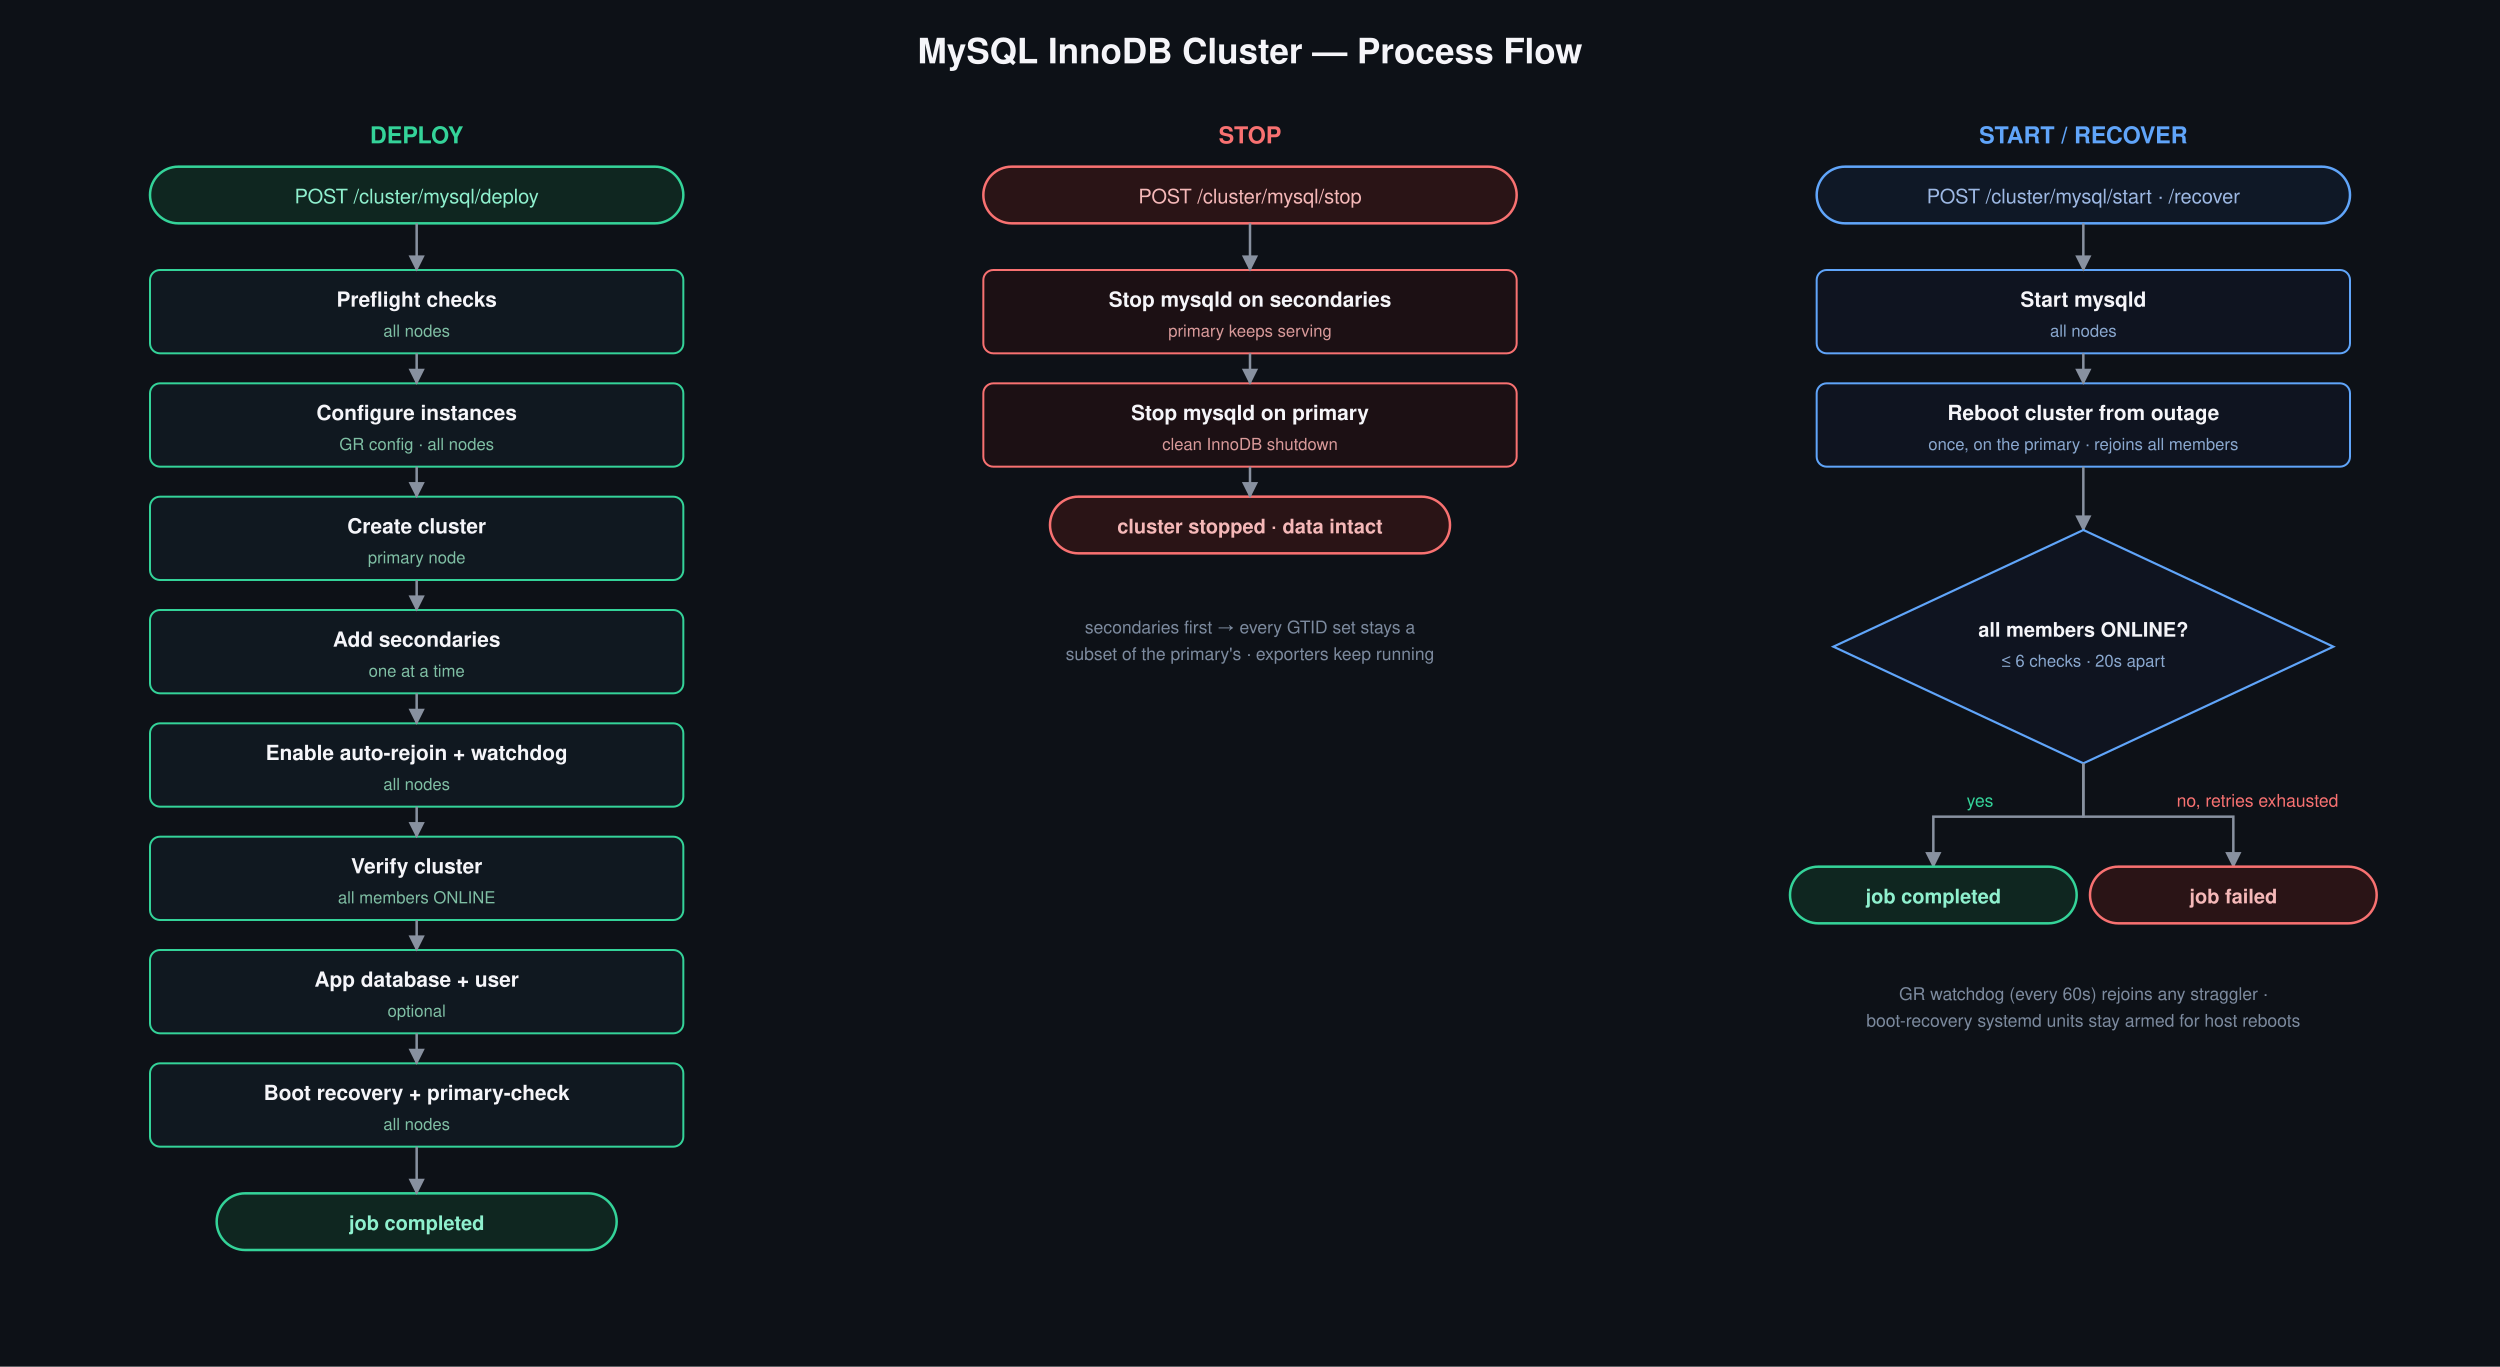
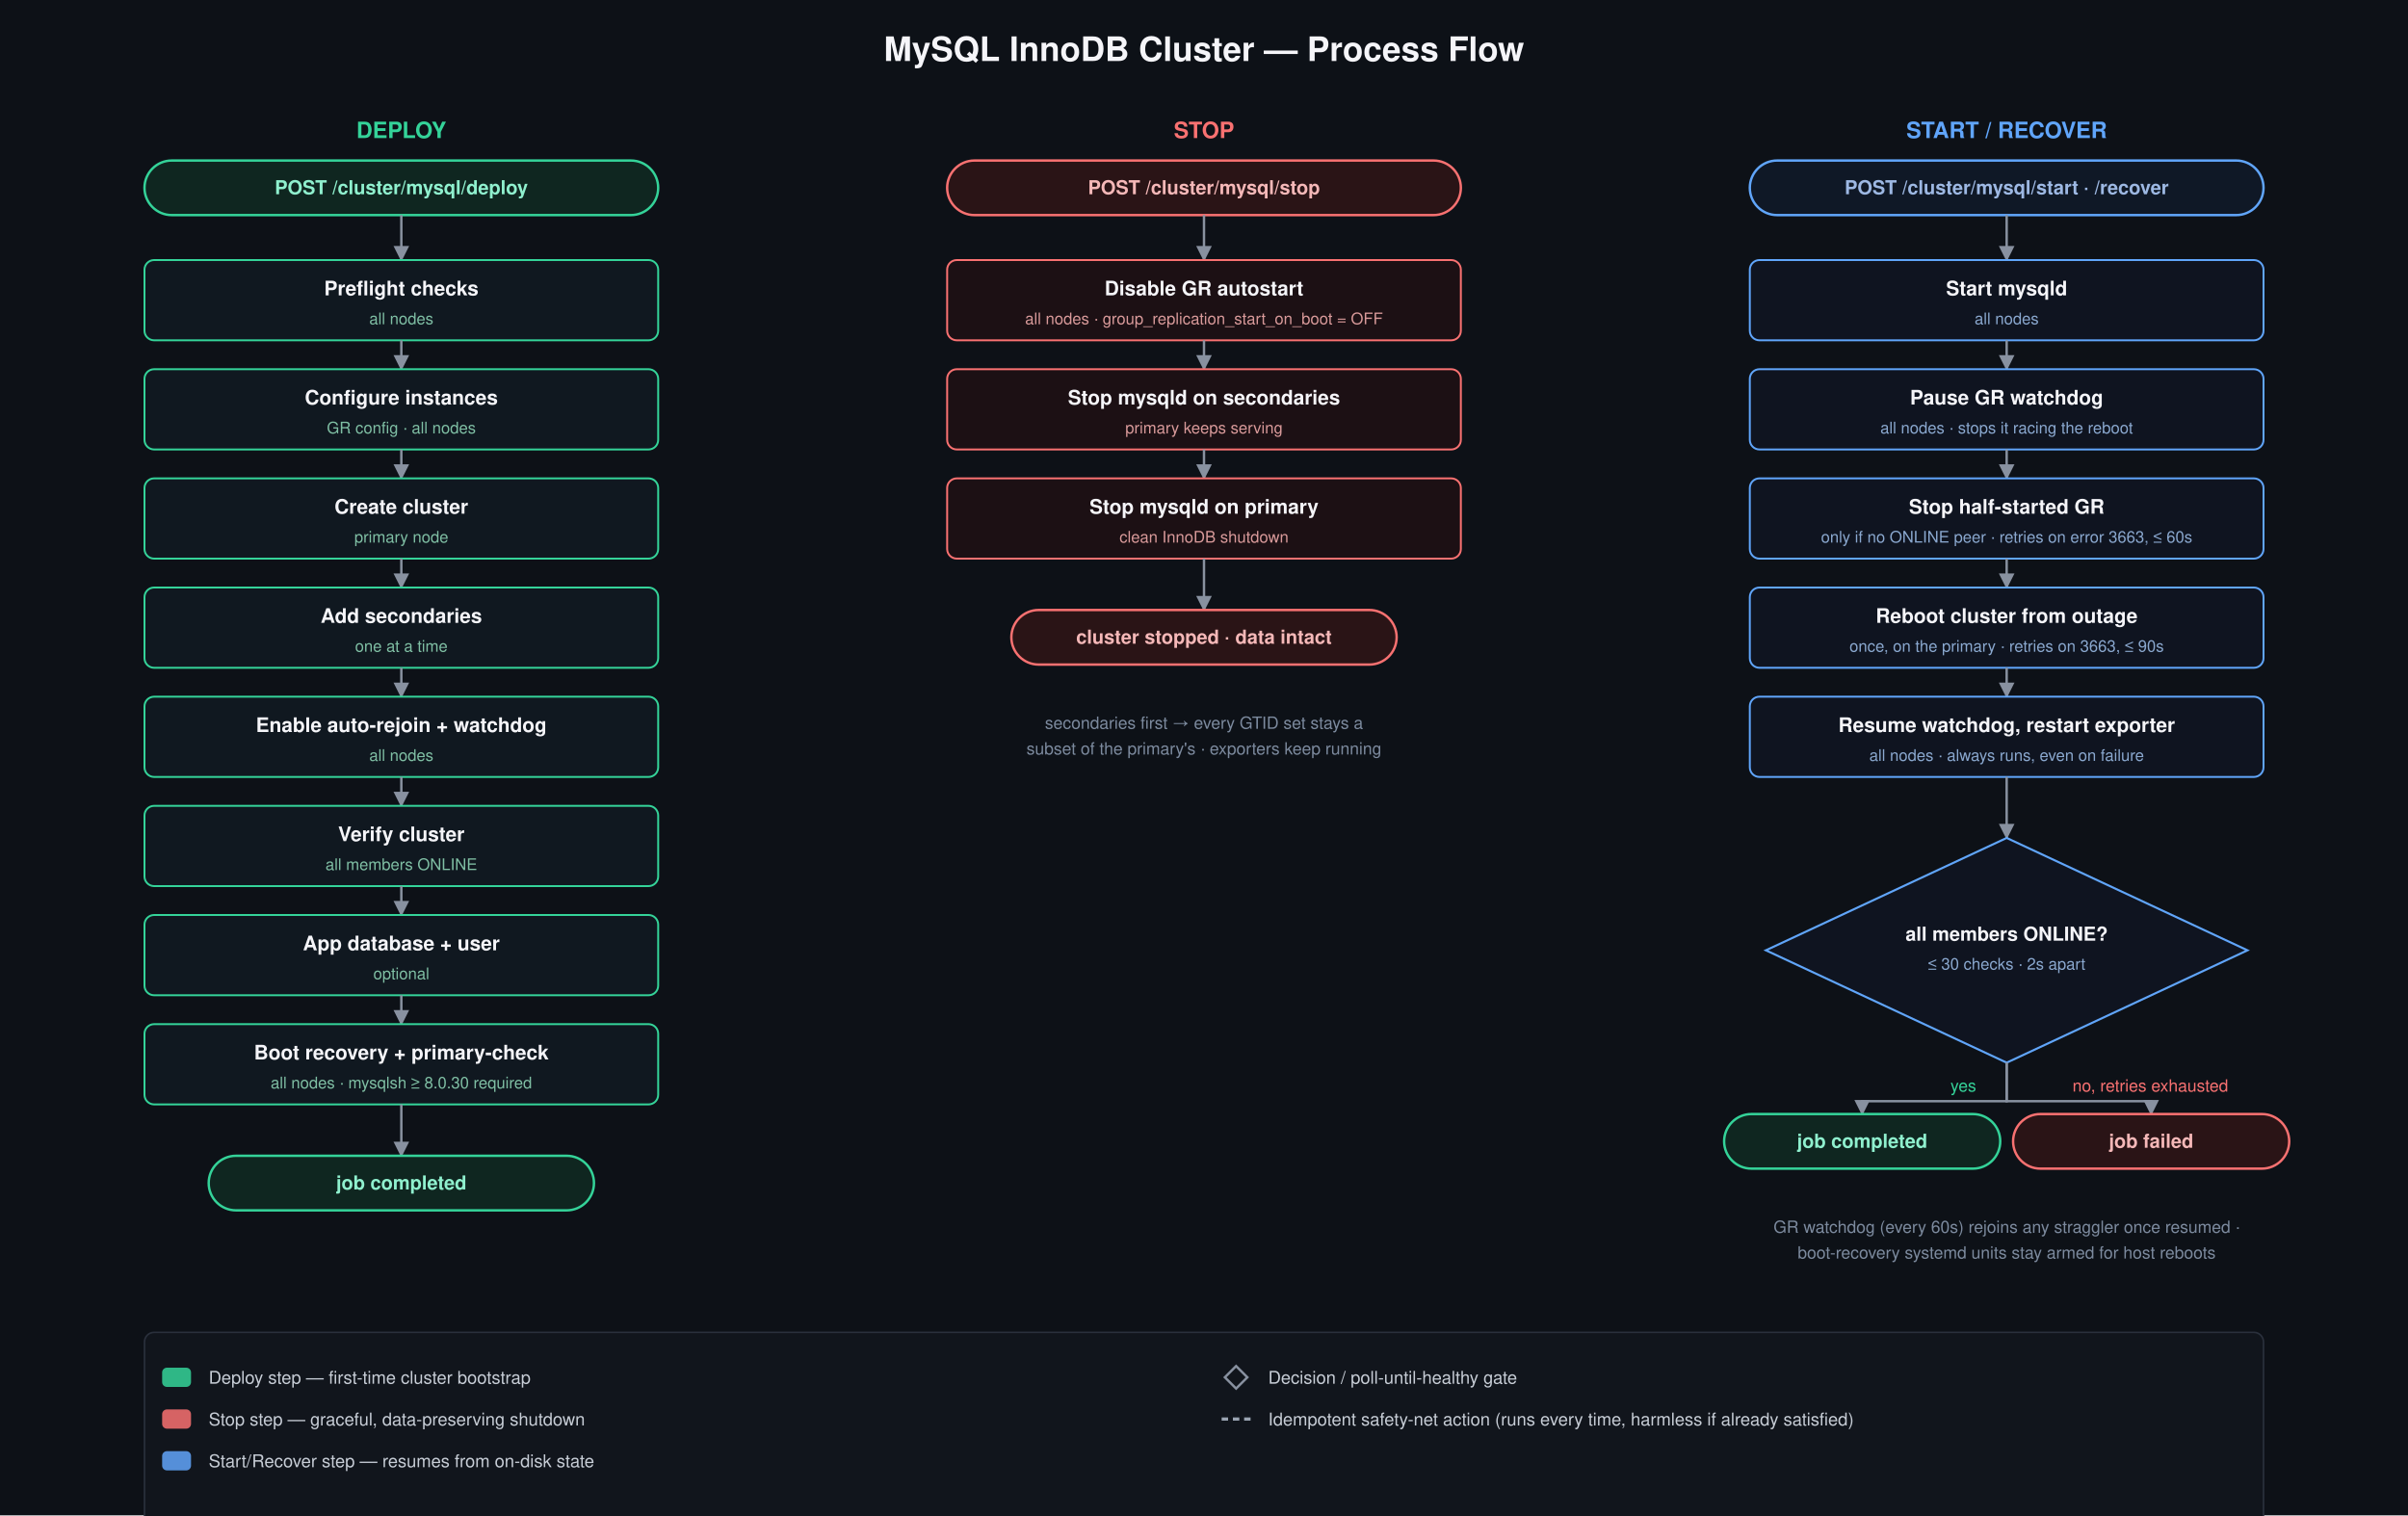
- <svg xmlns="http://www.w3.org/2000/svg" viewBox="0 0 1500 820" font-family="Segoe UI, Helvetica, Arial, sans-serif">
+ <svg xmlns="http://www.w3.org/2000/svg" viewBox="0 0 1500 944" font-family="Segoe UI, Helvetica, Arial, sans-serif">
  <defs>
    <marker id="m-a" viewBox="0 0 10 10" refX="9" refY="5" markerWidth="6.5" markerHeight="6.5" orient="auto-start-reverse">
      <path d="M0,0 L10,5 L0,10 z" fill="#8891a0" />
    </marker>
  </defs>
-   <rect x="0" y="0" width="1500" height="820" fill="#0d1117" />
+   <rect x="0" y="0" width="1500" height="944" fill="#0d1117" />
  <text x="750" y="38" text-anchor="middle" font-size="21" font-weight="600" fill="#f5f5f9">MySQL InnoDB Cluster — Process Flow</text>
  <text x="250" y="86" text-anchor="middle" font-size="14" font-weight="700" fill="#34d399">DEPLOY</text>
  <rect x="90" y="100" width="320" height="34" rx="17" fill="#0f2620" stroke="#34d399" stroke-width="1.5" />
-   <text x="250" y="122" text-anchor="middle" font-size="12" fill="#8ff0ce">POST /cluster/mysql/deploy</text>
+   <text x="250" y="121" text-anchor="middle" font-size="12" font-weight="600" fill="#8ff0ce">POST /cluster/mysql/deploy</text>
+   <line x1="250.0" y1="134" x2="250.0" y2="162" stroke="#8891a0" stroke-width="1.5" marker-end="url(#m-a)" />
  <rect x="90" y="162" width="320" height="50" rx="6" fill="#101820" stroke="#34d399" stroke-width="1.2" />
  <text x="250" y="184" text-anchor="middle" font-size="12.5" font-weight="600" fill="#f5f5f9">Preflight checks</text>
  <text x="250" y="202" text-anchor="middle" font-size="10" fill="#7fbfa4">all nodes</text>
+   <line x1="250.0" y1="212" x2="250.0" y2="230" stroke="#8891a0" stroke-width="1.5" marker-end="url(#m-a)" />
  <rect x="90" y="230" width="320" height="50" rx="6" fill="#101820" stroke="#34d399" stroke-width="1.2" />
  <text x="250" y="252" text-anchor="middle" font-size="12.5" font-weight="600" fill="#f5f5f9">Configure instances</text>
  <text x="250" y="270" text-anchor="middle" font-size="10" fill="#7fbfa4">GR config · all nodes</text>
+   <line x1="250.0" y1="280" x2="250.0" y2="298" stroke="#8891a0" stroke-width="1.5" marker-end="url(#m-a)" />
  <rect x="90" y="298" width="320" height="50" rx="6" fill="#101820" stroke="#34d399" stroke-width="1.2" />
  <text x="250" y="320" text-anchor="middle" font-size="12.5" font-weight="600" fill="#f5f5f9">Create cluster</text>
  <text x="250" y="338" text-anchor="middle" font-size="10" fill="#7fbfa4">primary node</text>
+   <line x1="250.0" y1="348" x2="250.0" y2="366" stroke="#8891a0" stroke-width="1.5" marker-end="url(#m-a)" />
  <rect x="90" y="366" width="320" height="50" rx="6" fill="#101820" stroke="#34d399" stroke-width="1.2" />
  <text x="250" y="388" text-anchor="middle" font-size="12.5" font-weight="600" fill="#f5f5f9">Add secondaries</text>
  <text x="250" y="406" text-anchor="middle" font-size="10" fill="#7fbfa4">one at a time</text>
+   <line x1="250.0" y1="416" x2="250.0" y2="434" stroke="#8891a0" stroke-width="1.5" marker-end="url(#m-a)" />
  <rect x="90" y="434" width="320" height="50" rx="6" fill="#101820" stroke="#34d399" stroke-width="1.2" />
  <text x="250" y="456" text-anchor="middle" font-size="12.5" font-weight="600" fill="#f5f5f9">Enable auto-rejoin + watchdog</text>
  <text x="250" y="474" text-anchor="middle" font-size="10" fill="#7fbfa4">all nodes</text>
+   <line x1="250.0" y1="484" x2="250.0" y2="502" stroke="#8891a0" stroke-width="1.5" marker-end="url(#m-a)" />
  <rect x="90" y="502" width="320" height="50" rx="6" fill="#101820" stroke="#34d399" stroke-width="1.2" />
  <text x="250" y="524" text-anchor="middle" font-size="12.5" font-weight="600" fill="#f5f5f9">Verify cluster</text>
  <text x="250" y="542" text-anchor="middle" font-size="10" fill="#7fbfa4">all members ONLINE</text>
+   <line x1="250.0" y1="552" x2="250.0" y2="570" stroke="#8891a0" stroke-width="1.5" marker-end="url(#m-a)" />
  <rect x="90" y="570" width="320" height="50" rx="6" fill="#101820" stroke="#34d399" stroke-width="1.2" />
  <text x="250" y="592" text-anchor="middle" font-size="12.5" font-weight="600" fill="#f5f5f9">App database + user</text>
  <text x="250" y="610" text-anchor="middle" font-size="10" fill="#7fbfa4">optional</text>
+   <line x1="250.0" y1="620" x2="250.0" y2="638" stroke="#8891a0" stroke-width="1.5" marker-end="url(#m-a)" />
  <rect x="90" y="638" width="320" height="50" rx="6" fill="#101820" stroke="#34d399" stroke-width="1.2" />
  <text x="250" y="660" text-anchor="middle" font-size="12.5" font-weight="600" fill="#f5f5f9">Boot recovery + primary-check</text>
-   <text x="250" y="678" text-anchor="middle" font-size="10" fill="#7fbfa4">all nodes</text>
-   <rect x="130" y="716" width="240" height="34" rx="17" fill="#0f2620" stroke="#34d399" stroke-width="1.5" />
-   <text x="250" y="738" text-anchor="middle" font-size="12" font-weight="600" fill="#8ff0ce">job completed</text>
-   <line x1="250" y1="134" x2="250" y2="162" stroke="#8891a0" stroke-width="1.5" marker-end="url(#m-a)" />
-   <line x1="250" y1="212" x2="250" y2="230" stroke="#8891a0" stroke-width="1.5" marker-end="url(#m-a)" />
-   <line x1="250" y1="280" x2="250" y2="298" stroke="#8891a0" stroke-width="1.5" marker-end="url(#m-a)" />
-   <line x1="250" y1="348" x2="250" y2="366" stroke="#8891a0" stroke-width="1.5" marker-end="url(#m-a)" />
-   <line x1="250" y1="416" x2="250" y2="434" stroke="#8891a0" stroke-width="1.5" marker-end="url(#m-a)" />
-   <line x1="250" y1="484" x2="250" y2="502" stroke="#8891a0" stroke-width="1.5" marker-end="url(#m-a)" />
-   <line x1="250" y1="552" x2="250" y2="570" stroke="#8891a0" stroke-width="1.5" marker-end="url(#m-a)" />
-   <line x1="250" y1="620" x2="250" y2="638" stroke="#8891a0" stroke-width="1.5" marker-end="url(#m-a)" />
-   <line x1="250" y1="688" x2="250" y2="716" stroke="#8891a0" stroke-width="1.5" marker-end="url(#m-a)" />
+   <text x="250" y="678" text-anchor="middle" font-size="10" fill="#7fbfa4">all nodes · mysqlsh ≥ 8.0.30 required</text>
+   <line x1="250.0" y1="688" x2="250.0" y2="720" stroke="#8891a0" stroke-width="1.5" marker-end="url(#m-a)" />
+   <rect x="130" y="720" width="240" height="34" rx="17" fill="#0f2620" stroke="#34d399" stroke-width="1.5" />
+   <text x="250" y="741" text-anchor="middle" font-size="12" font-weight="600" fill="#8ff0ce">job completed</text>
  <text x="750" y="86" text-anchor="middle" font-size="14" font-weight="700" fill="#f87171">STOP</text>
  <rect x="590" y="100" width="320" height="34" rx="17" fill="#2a1416" stroke="#f87171" stroke-width="1.5" />
-   <text x="750" y="122" text-anchor="middle" font-size="12" fill="#f5b8b8">POST /cluster/mysql/stop</text>
+   <text x="750" y="121" text-anchor="middle" font-size="12" font-weight="600" fill="#f5b8b8">POST /cluster/mysql/stop</text>
+   <line x1="750.0" y1="134" x2="750.0" y2="162" stroke="#8891a0" stroke-width="1.5" marker-end="url(#m-a)" />
  <rect x="590" y="162" width="320" height="50" rx="6" fill="#1c1014" stroke="#f87171" stroke-width="1.2" />
-   <text x="750" y="184" text-anchor="middle" font-size="12.5" font-weight="600" fill="#f5f5f9">Stop mysqld on secondaries</text>
-   <text x="750" y="202" text-anchor="middle" font-size="10" fill="#d99a9a">primary keeps serving</text>
+   <text x="750" y="184" text-anchor="middle" font-size="12.5" font-weight="600" fill="#f5f5f9">Disable GR autostart</text>
+   <text x="750" y="202" text-anchor="middle" font-size="10" fill="#d99a9a">all nodes · group_replication_start_on_boot = OFF</text>
+   <line x1="750.0" y1="212" x2="750.0" y2="230" stroke="#8891a0" stroke-width="1.5" marker-end="url(#m-a)" />
  <rect x="590" y="230" width="320" height="50" rx="6" fill="#1c1014" stroke="#f87171" stroke-width="1.2" />
-   <text x="750" y="252" text-anchor="middle" font-size="12.5" font-weight="600" fill="#f5f5f9">Stop mysqld on primary</text>
-   <text x="750" y="270" text-anchor="middle" font-size="10" fill="#d99a9a">clean InnoDB shutdown</text>
-   <rect x="630" y="298" width="240" height="34" rx="17" fill="#2a1416" stroke="#f87171" stroke-width="1.5" />
-   <text x="750" y="320" text-anchor="middle" font-size="12" font-weight="600" fill="#f5b8b8">cluster stopped · data intact</text>
-   <line x1="750" y1="134" x2="750" y2="162" stroke="#8891a0" stroke-width="1.5" marker-end="url(#m-a)" />
-   <line x1="750" y1="212" x2="750" y2="230" stroke="#8891a0" stroke-width="1.5" marker-end="url(#m-a)" />
-   <line x1="750" y1="280" x2="750" y2="298" stroke="#8891a0" stroke-width="1.5" marker-end="url(#m-a)" />
-   <text x="750" y="380" text-anchor="middle" font-size="10.5" fill="#7c8a9e">secondaries first → every GTID set stays a</text>
-   <text x="750" y="396" text-anchor="middle" font-size="10.5" fill="#7c8a9e">subset of the primary's · exporters keep running</text>
+   <text x="750" y="252" text-anchor="middle" font-size="12.5" font-weight="600" fill="#f5f5f9">Stop mysqld on secondaries</text>
+   <text x="750" y="270" text-anchor="middle" font-size="10" fill="#d99a9a">primary keeps serving</text>
+   <line x1="750.0" y1="280" x2="750.0" y2="298" stroke="#8891a0" stroke-width="1.5" marker-end="url(#m-a)" />
+   <rect x="590" y="298" width="320" height="50" rx="6" fill="#1c1014" stroke="#f87171" stroke-width="1.2" />
+   <text x="750" y="320" text-anchor="middle" font-size="12.5" font-weight="600" fill="#f5f5f9">Stop mysqld on primary</text>
+   <text x="750" y="338" text-anchor="middle" font-size="10" fill="#d99a9a">clean InnoDB shutdown</text>
+   <line x1="750.0" y1="348" x2="750.0" y2="380" stroke="#8891a0" stroke-width="1.5" marker-end="url(#m-a)" />
+   <rect x="630" y="380" width="240" height="34" rx="17" fill="#2a1416" stroke="#f87171" stroke-width="1.5" />
+   <text x="750" y="401" text-anchor="middle" font-size="12" font-weight="600" fill="#f5b8b8">cluster stopped · data intact</text>
+   <text x="750" y="454" text-anchor="middle" font-size="10.5" fill="#7c8a9e">secondaries first → every GTID set stays a</text>
+   <text x="750" y="470" text-anchor="middle" font-size="10.5" fill="#7c8a9e">subset of the primary's · exporters keep running</text>
  <text x="1250" y="86" text-anchor="middle" font-size="14" font-weight="700" fill="#60a5fa">START / RECOVER</text>
  <rect x="1090" y="100" width="320" height="34" rx="17" fill="#0f1826" stroke="#60a5fa" stroke-width="1.5" />
-   <text x="1250" y="122" text-anchor="middle" font-size="12" fill="#9db8e3">POST /cluster/mysql/start · /recover</text>
+   <text x="1250" y="121" text-anchor="middle" font-size="12" font-weight="600" fill="#9db8e3">POST /cluster/mysql/start · /recover</text>
+   <line x1="1250.0" y1="134" x2="1250.0" y2="162" stroke="#8891a0" stroke-width="1.5" marker-end="url(#m-a)" />
  <rect x="1090" y="162" width="320" height="50" rx="6" fill="#0f1420" stroke="#60a5fa" stroke-width="1.2" />
  <text x="1250" y="184" text-anchor="middle" font-size="12.5" font-weight="600" fill="#f5f5f9">Start mysqld</text>
  <text x="1250" y="202" text-anchor="middle" font-size="10" fill="#8aa8cf">all nodes</text>
+   <line x1="1250.0" y1="212" x2="1250.0" y2="230" stroke="#8891a0" stroke-width="1.5" marker-end="url(#m-a)" />
  <rect x="1090" y="230" width="320" height="50" rx="6" fill="#0f1420" stroke="#60a5fa" stroke-width="1.2" />
-   <text x="1250" y="252" text-anchor="middle" font-size="12.5" font-weight="600" fill="#f5f5f9">Reboot cluster from outage</text>
-   <text x="1250" y="270" text-anchor="middle" font-size="10" fill="#8aa8cf">once, on the primary · rejoins all members</text>
-   <line x1="1250" y1="134" x2="1250" y2="162" stroke="#8891a0" stroke-width="1.5" marker-end="url(#m-a)" />
-   <line x1="1250" y1="212" x2="1250" y2="230" stroke="#8891a0" stroke-width="1.5" marker-end="url(#m-a)" />
-   <line x1="1250" y1="280" x2="1250" y2="318" stroke="#8891a0" stroke-width="1.5" marker-end="url(#m-a)" />
-   <polygon points="1250,318 1400,388 1250,458 1100,388" fill="#0f1420" stroke="#60a5fa" stroke-width="1.3" />
-   <text x="1250" y="382" text-anchor="middle" font-size="12" font-weight="600" fill="#f5f5f9">all members ONLINE?</text>
-   <text x="1250" y="400" text-anchor="middle" font-size="10" fill="#8aa8cf">≤ 6 checks · 20s apart</text>
-   <path d="M1250,458 V490 H1160 V520" fill="none" stroke="#8891a0" stroke-width="1.5" marker-end="url(#m-a)" />
-   <text x="1180" y="484" font-size="10.5" fill="#34d399">yes</text>
-   <path d="M1250,458 V490 H1340 V520" fill="none" stroke="#8891a0" stroke-width="1.5" marker-end="url(#m-a)" />
-   <text x="1306" y="484" font-size="10.5" fill="#f87171">no, retries exhausted</text>
-   <rect x="1074" y="520" width="172" height="34" rx="17" fill="#0f2620" stroke="#34d399" stroke-width="1.5" />
-   <text x="1160" y="542" text-anchor="middle" font-size="12" font-weight="600" fill="#8ff0ce">job completed</text>
-   <rect x="1254" y="520" width="172" height="34" rx="17" fill="#2a1416" stroke="#f87171" stroke-width="1.5" />
-   <text x="1340" y="542" text-anchor="middle" font-size="12" font-weight="600" fill="#f5b8b8">job failed</text>
-   <text x="1250" y="600" text-anchor="middle" font-size="10.5" fill="#7c8a9e">GR watchdog (every 60s) rejoins any straggler ·</text>
-   <text x="1250" y="616" text-anchor="middle" font-size="10.5" fill="#7c8a9e">boot-recovery systemd units stay armed for host reboots</text>
+   <text x="1250" y="252" text-anchor="middle" font-size="12.5" font-weight="600" fill="#f5f5f9">Pause GR watchdog</text>
+   <text x="1250" y="270" text-anchor="middle" font-size="10" fill="#8aa8cf">all nodes · stops it racing the reboot</text>
+   <line x1="1250.0" y1="280" x2="1250.0" y2="298" stroke="#8891a0" stroke-width="1.5" marker-end="url(#m-a)" />
+   <rect x="1090" y="298" width="320" height="50" rx="6" fill="#0f1420" stroke="#60a5fa" stroke-width="1.2" />
+   <text x="1250" y="320" text-anchor="middle" font-size="12.5" font-weight="600" fill="#f5f5f9">Stop half-started GR</text>
+   <text x="1250" y="338" text-anchor="middle" font-size="10" fill="#8aa8cf">only if no ONLINE peer · retries on error 3663, ≤ 60s</text>
+   <line x1="1250.0" y1="348" x2="1250.0" y2="366" stroke="#8891a0" stroke-width="1.5" marker-end="url(#m-a)" />
+   <rect x="1090" y="366" width="320" height="50" rx="6" fill="#0f1420" stroke="#60a5fa" stroke-width="1.2" />
+   <text x="1250" y="388" text-anchor="middle" font-size="12.5" font-weight="600" fill="#f5f5f9">Reboot cluster from outage</text>
+   <text x="1250" y="406" text-anchor="middle" font-size="10" fill="#8aa8cf">once, on the primary · retries on 3663, ≤ 90s</text>
+   <line x1="1250.0" y1="416" x2="1250.0" y2="434" stroke="#8891a0" stroke-width="1.5" marker-end="url(#m-a)" />
+   <rect x="1090" y="434" width="320" height="50" rx="6" fill="#0f1420" stroke="#60a5fa" stroke-width="1.2" />
+   <text x="1250" y="456" text-anchor="middle" font-size="12.5" font-weight="600" fill="#f5f5f9">Resume watchdog, restart exporter</text>
+   <text x="1250" y="474" text-anchor="middle" font-size="10" fill="#8aa8cf">all nodes · always runs, even on failure</text>
+   <line x1="1250.0" y1="484" x2="1250.0" y2="522" stroke="#8891a0" stroke-width="1.5" marker-end="url(#m-a)" />
+   <polygon points="1250,522 1400,592 1250,662 1100,592" fill="#0f1420" stroke="#60a5fa" stroke-width="1.3" />
+   <text x="1250" y="586" text-anchor="middle" font-size="12" font-weight="600" fill="#f5f5f9">all members ONLINE?</text>
+   <text x="1250" y="604" text-anchor="middle" font-size="10" fill="#8aa8cf">≤ 30 checks · 2s apart</text>
+   <path d="M1250,662 V686 H1160 V694" fill="none" stroke="#8891a0" stroke-width="1.5" marker-end="url(#m-a)" />
+   <text x="1215" y="680" font-size="10.5" fill="#34d399">yes</text>
+   <path d="M1250,662 V686 H1340 V694" fill="none" stroke="#8891a0" stroke-width="1.5" marker-end="url(#m-a)" />
+   <text x="1291" y="680" font-size="10.5" fill="#f87171">no, retries exhausted</text>
+   <rect x="1074" y="694" width="172" height="34" rx="17" fill="#0f2620" stroke="#34d399" stroke-width="1.5" />
+   <text x="1160" y="715" text-anchor="middle" font-size="12" font-weight="600" fill="#8ff0ce">job completed</text>
+   <rect x="1254" y="694" width="172" height="34" rx="17" fill="#2a1416" stroke="#f87171" stroke-width="1.5" />
+   <text x="1340" y="715" text-anchor="middle" font-size="12" font-weight="600" fill="#f5b8b8">job failed</text>
+   <text x="1250" y="768" text-anchor="middle" font-size="10.5" fill="#7c8a9e">GR watchdog (every 60s) rejoins any straggler once resumed ·</text>
+   <text x="1250" y="784" text-anchor="middle" font-size="10.5" fill="#7c8a9e">boot-recovery systemd units stay armed for host reboots</text>
+   <rect x="90" y="830" width="1320" height="146" rx="6" fill="#11151c" stroke="#2a303c" stroke-width="1" />
+   <rect x="101" y="852" width="18" height="12" rx="3" fill="#34d399" opacity="0.85" />
+   <text x="130" y="862" font-size="11" fill="#c7cdd6">Deploy step — first-time cluster bootstrap</text>
+   <rect x="101" y="878" width="18" height="12" rx="3" fill="#f87171" opacity="0.85" />
+   <text x="130" y="888" font-size="11" fill="#c7cdd6">Stop step — graceful, data-preserving shutdown</text>
+   <rect x="101" y="904" width="18" height="12" rx="3" fill="#60a5fa" opacity="0.85" />
+   <text x="130" y="914" font-size="11" fill="#c7cdd6">Start/Recover step — resumes from on-disk state</text>
+   <polygon points="770,851 777,858 770,865 763,858" fill="none" stroke="#8891a0" stroke-width="1.5" />
+   <text x="790" y="862" font-size="11" fill="#c7cdd6">Decision / poll-until-healthy gate</text>
+   <line x1="761" y1="884" x2="779" y2="884" stroke="#9aa4b2" stroke-width="2" stroke-dasharray="4 3" />
+   <text x="790" y="888" font-size="11" fill="#c7cdd6">Idempotent safety-net action (runs every time, harmless if already satisfied)</text>
</svg>
